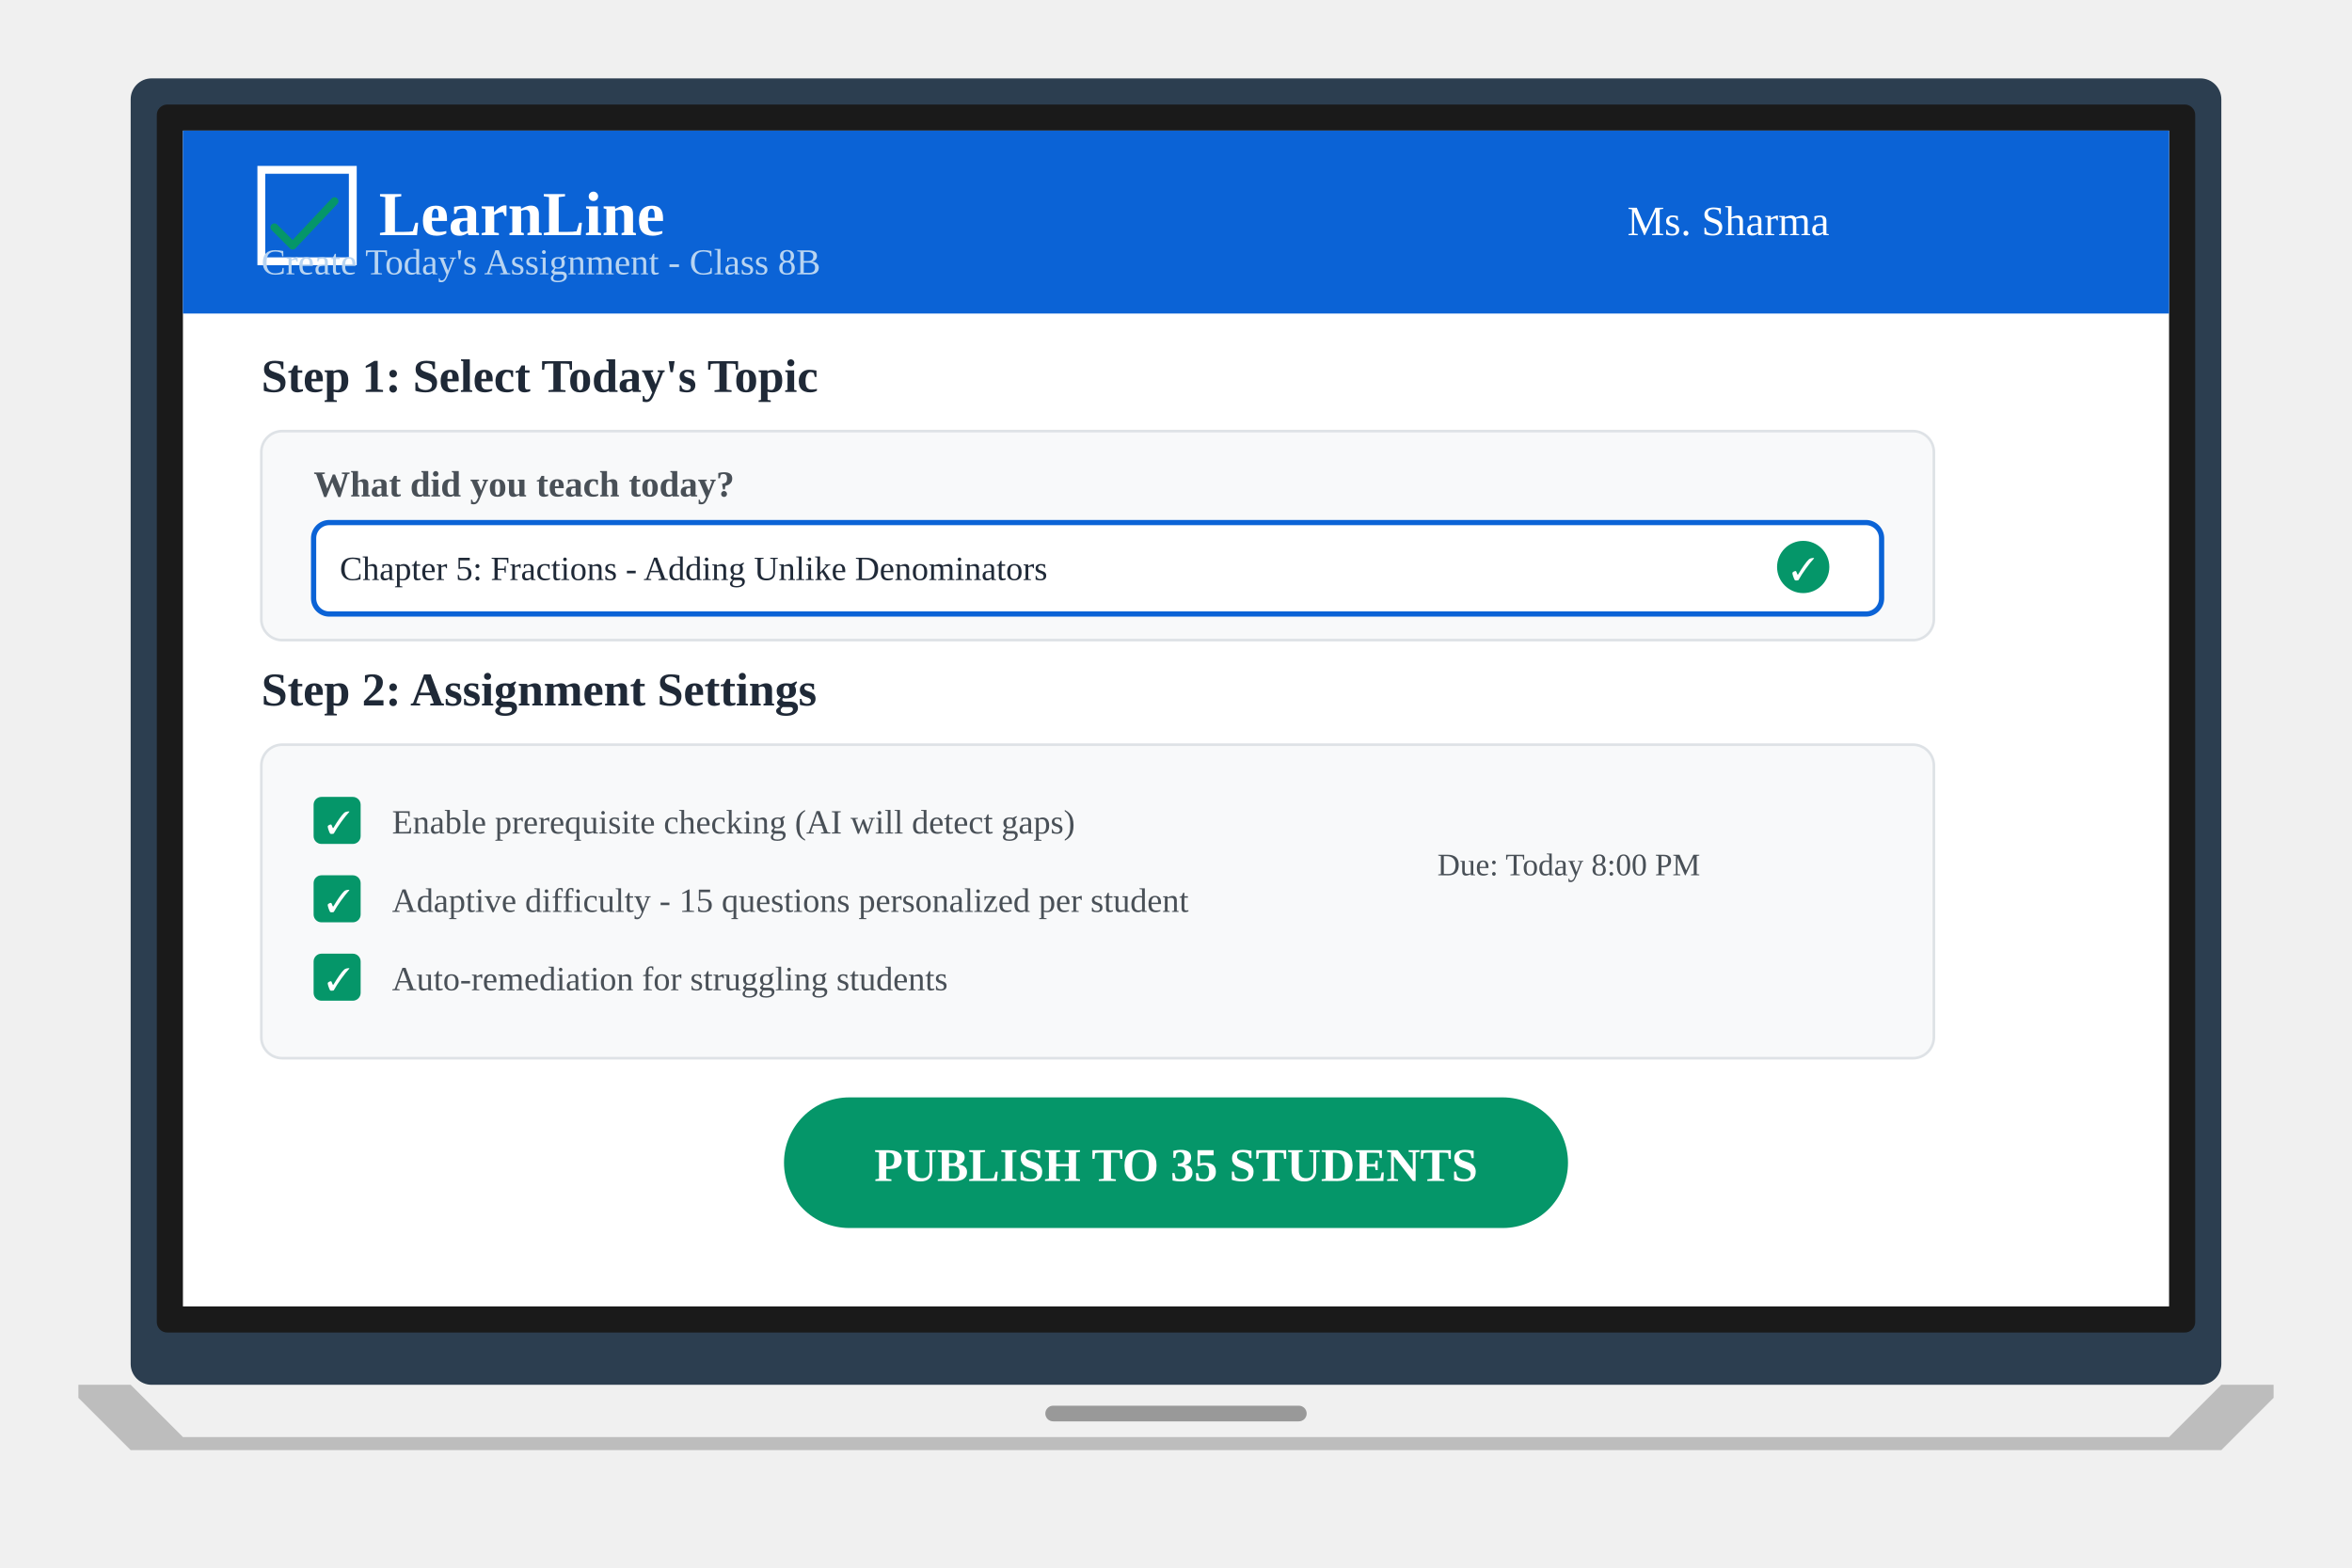
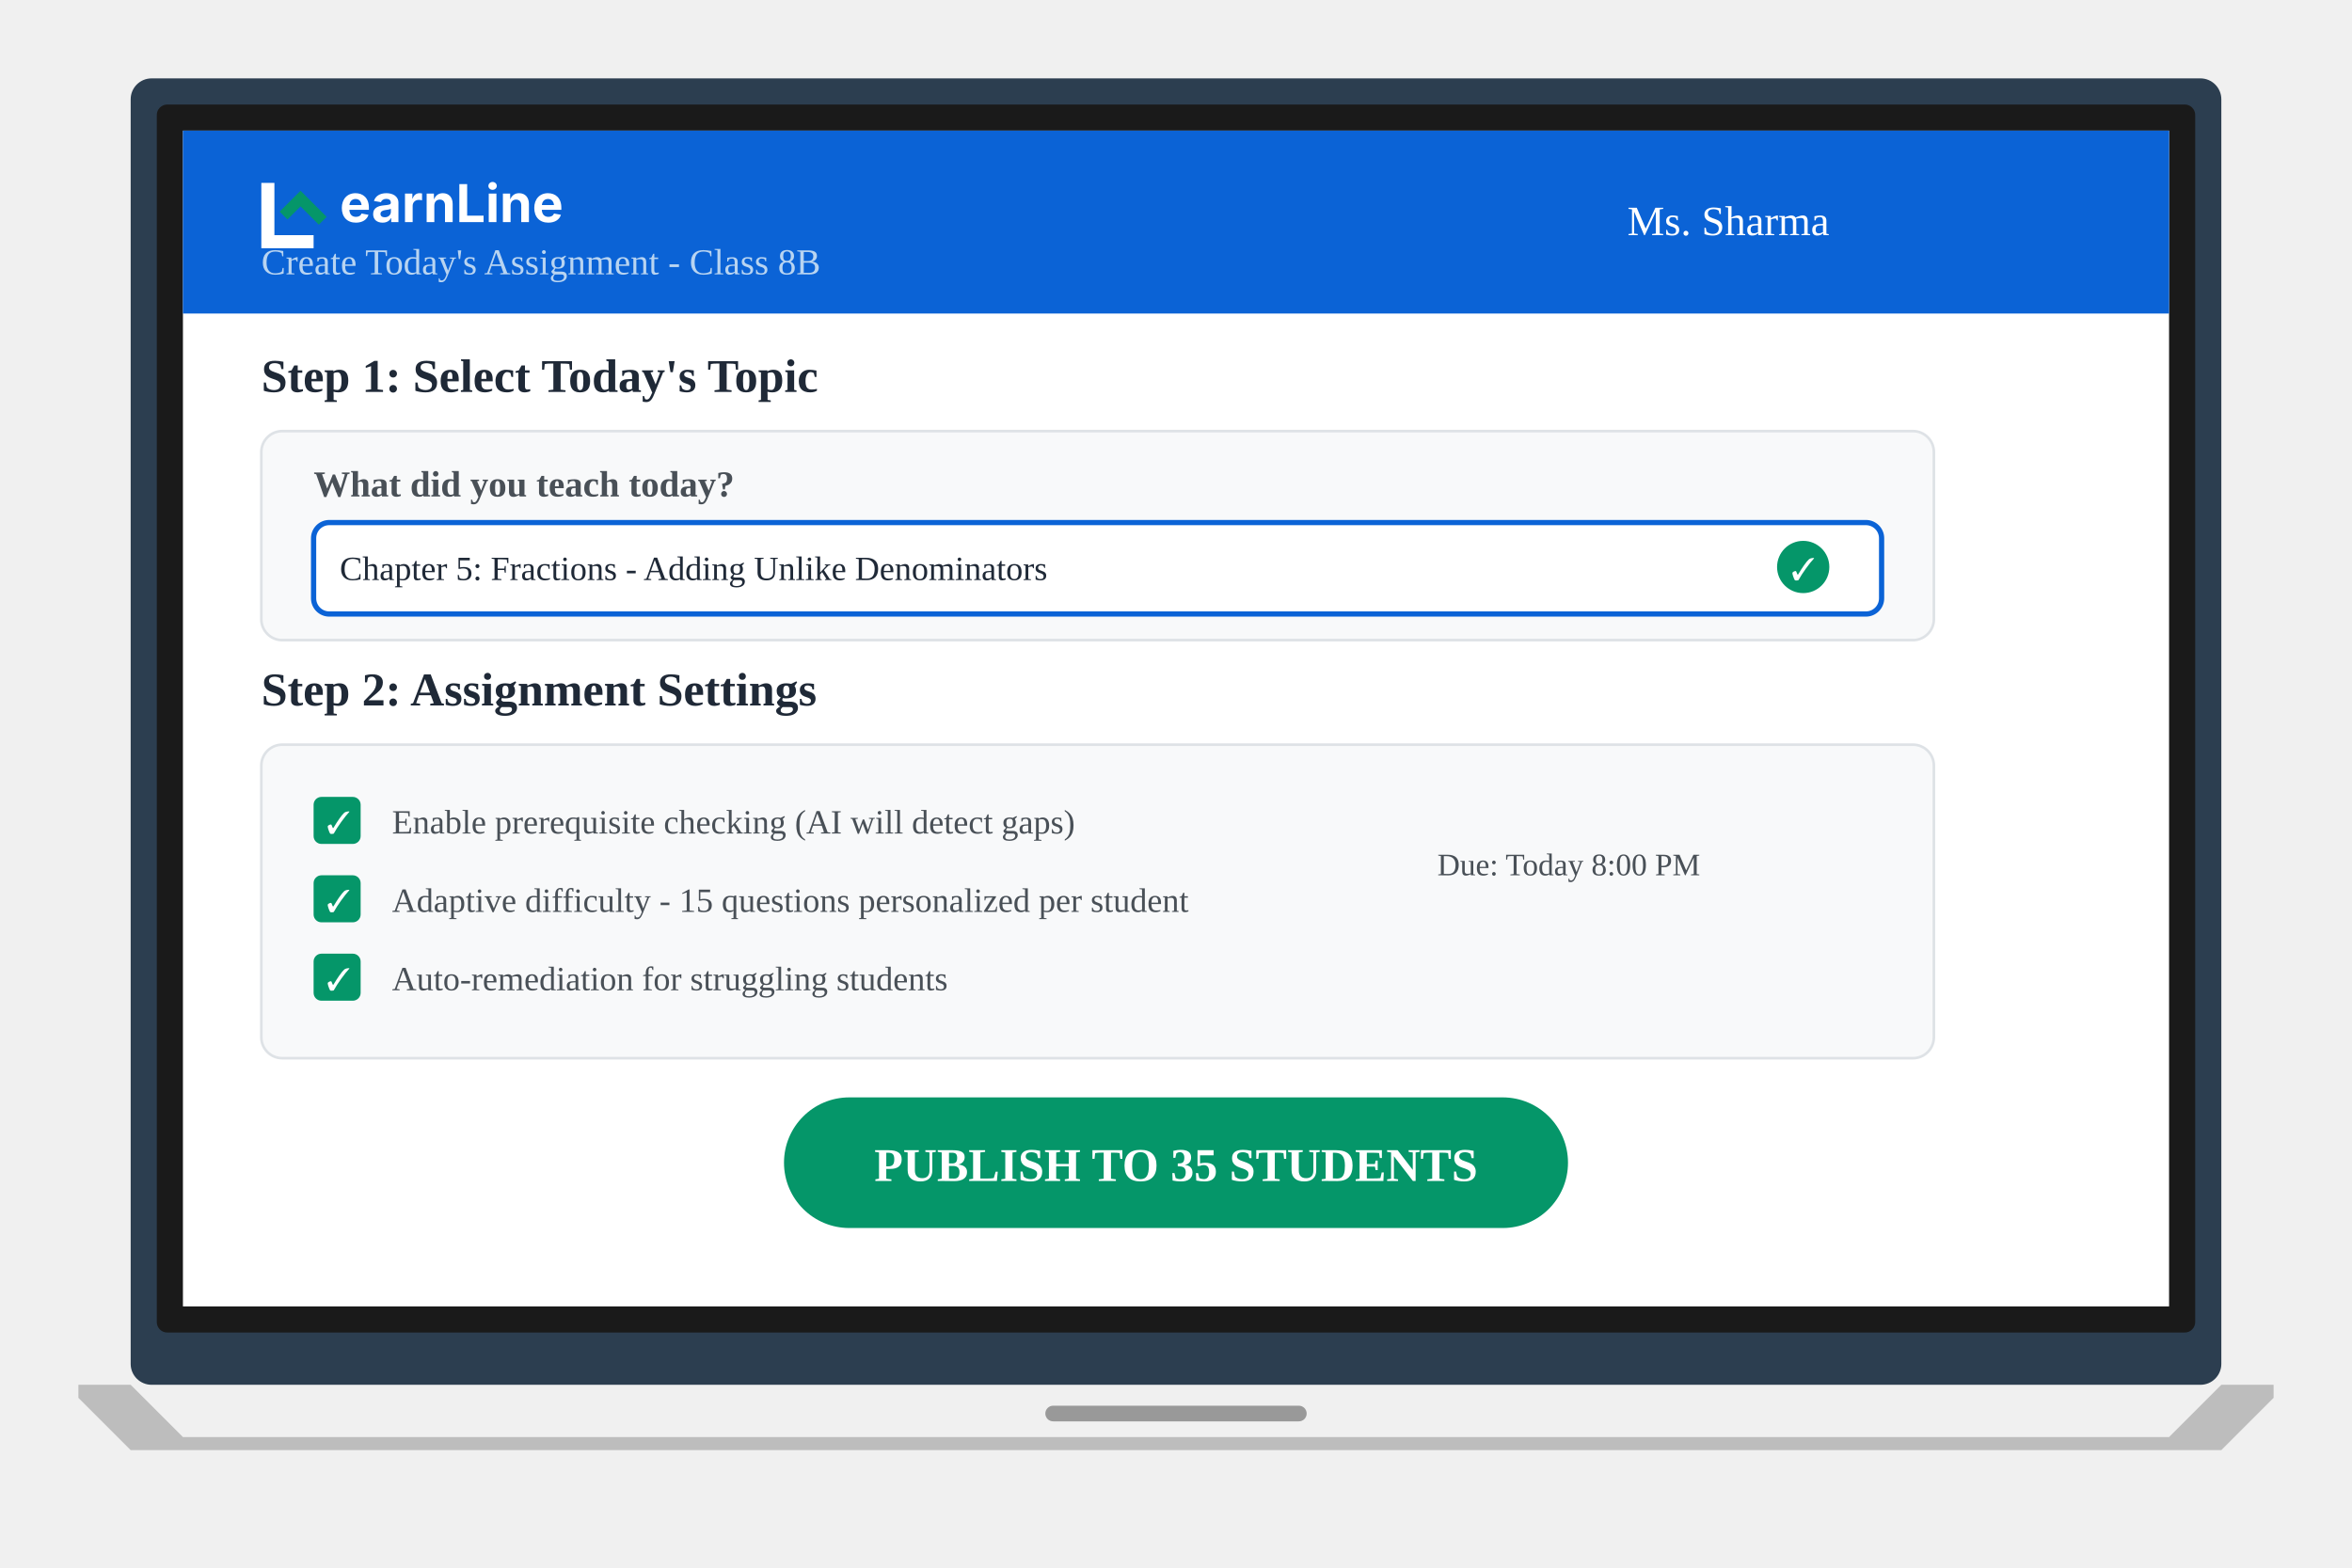
<svg xmlns="http://www.w3.org/2000/svg" width="900" height="600" viewBox="0 0 900 600">
  <rect x="50" y="30" width="800" height="500" rx="8" fill="#2c3e50" />
  <rect x="60" y="40" width="780" height="470" rx="4" fill="#1a1a1a" />
  <rect x="70" y="50" width="760" height="450" fill="white" />
  <rect x="70" y="50" width="760" height="70" fill="#0B63D6" />
  <g transform="translate(100, 65)">
-     <rect x="0" y="0" width="35" height="35" fill="none" stroke="white" stroke-width="3" />
-     <polyline points="5,22 12,29 28,12" stroke="#059669" stroke-width="3" fill="none" stroke-linecap="round" stroke-linejoin="round" />
-     <text x="45" y="25" font-size="24" font-weight="700" fill="white">LearnLine</text>
+     <path d="M0,5 L0,30 L20,30 L20,25 L5,25 L5,5 Z" fill="white" />
+     <path d="M15,8 L25,18 L22,21 L15,14 L10,19 L7,16 Z" fill="#059669" />
+     <text x="30" y="20" font-size="20" font-weight="700" fill="white" font-family="'Inter', sans-serif">earnLine</text>
  </g>
  <text x="700" y="90" font-size="16" fill="white" text-anchor="end">Ms. Sharma</text>
  <text x="100" y="105" font-size="14" fill="#B8D4F1">Create Today's Assignment - Class 8B</text>
  <text x="100" y="150" font-size="18" font-weight="600" fill="#1f2937">Step 1: Select Today's Topic</text>
  <rect x="100" y="165" width="640" height="80" rx="8" fill="#f8f9fa" stroke="#dee2e6" />
  <text x="120" y="190" font-size="14" font-weight="600" fill="#495057">What did you teach today?</text>
  <rect x="120" y="200" width="600" height="35" rx="6" fill="white" stroke="#0B63D6" stroke-width="2" />
  <text x="130" y="222" font-size="13" fill="#1f2937">Chapter 5: Fractions - Adding Unlike Denominators</text>
  <circle cx="690" cy="217" r="10" fill="#059669" />
  <text x="690" y="222" font-size="12" fill="white" text-anchor="middle">✓</text>
  <text x="100" y="270" font-size="18" font-weight="600" fill="#1f2937">Step 2: Assignment Settings</text>
  <rect x="100" y="285" width="640" height="120" rx="8" fill="#f8f9fa" stroke="#dee2e6" />
  <g transform="translate(120, 305)">
    <rect x="0" y="0" width="18" height="18" rx="3" fill="#059669" />
    <text x="5" y="14" font-size="12" fill="white">✓</text>
    <text x="30" y="14" font-size="13" fill="#495057">Enable prerequisite checking (AI will detect gaps)</text>
    <rect x="0" y="30" width="18" height="18" rx="3" fill="#059669" />
    <text x="5" y="44" font-size="12" fill="white">✓</text>
    <text x="30" y="44" font-size="13" fill="#495057">Adaptive difficulty - 15 questions personalized per student</text>
    <rect x="0" y="60" width="18" height="18" rx="3" fill="#059669" />
    <text x="5" y="74" font-size="12" fill="white">✓</text>
    <text x="30" y="74" font-size="13" fill="#495057">Auto-remediation for struggling students</text>
  </g>
  <text x="550" y="335" font-size="12" fill="#495057">Due: Today 8:00 PM</text>
  <rect x="300" y="420" width="300" height="50" rx="25" fill="#059669" />
  <text x="450" y="452" font-size="18" font-weight="600" fill="white" text-anchor="middle">PUBLISH TO 35 STUDENTS</text>
  <path d="M 30 530 L 50 530 L 70 550 L 830 550 L 850 530 L 870 530 L 870 535 L 850 555 L 50 555 L 30 535 Z" fill="#bdbdbd" />
  <rect x="400" y="538" width="100" height="6" rx="3" fill="#999" />
</svg>
